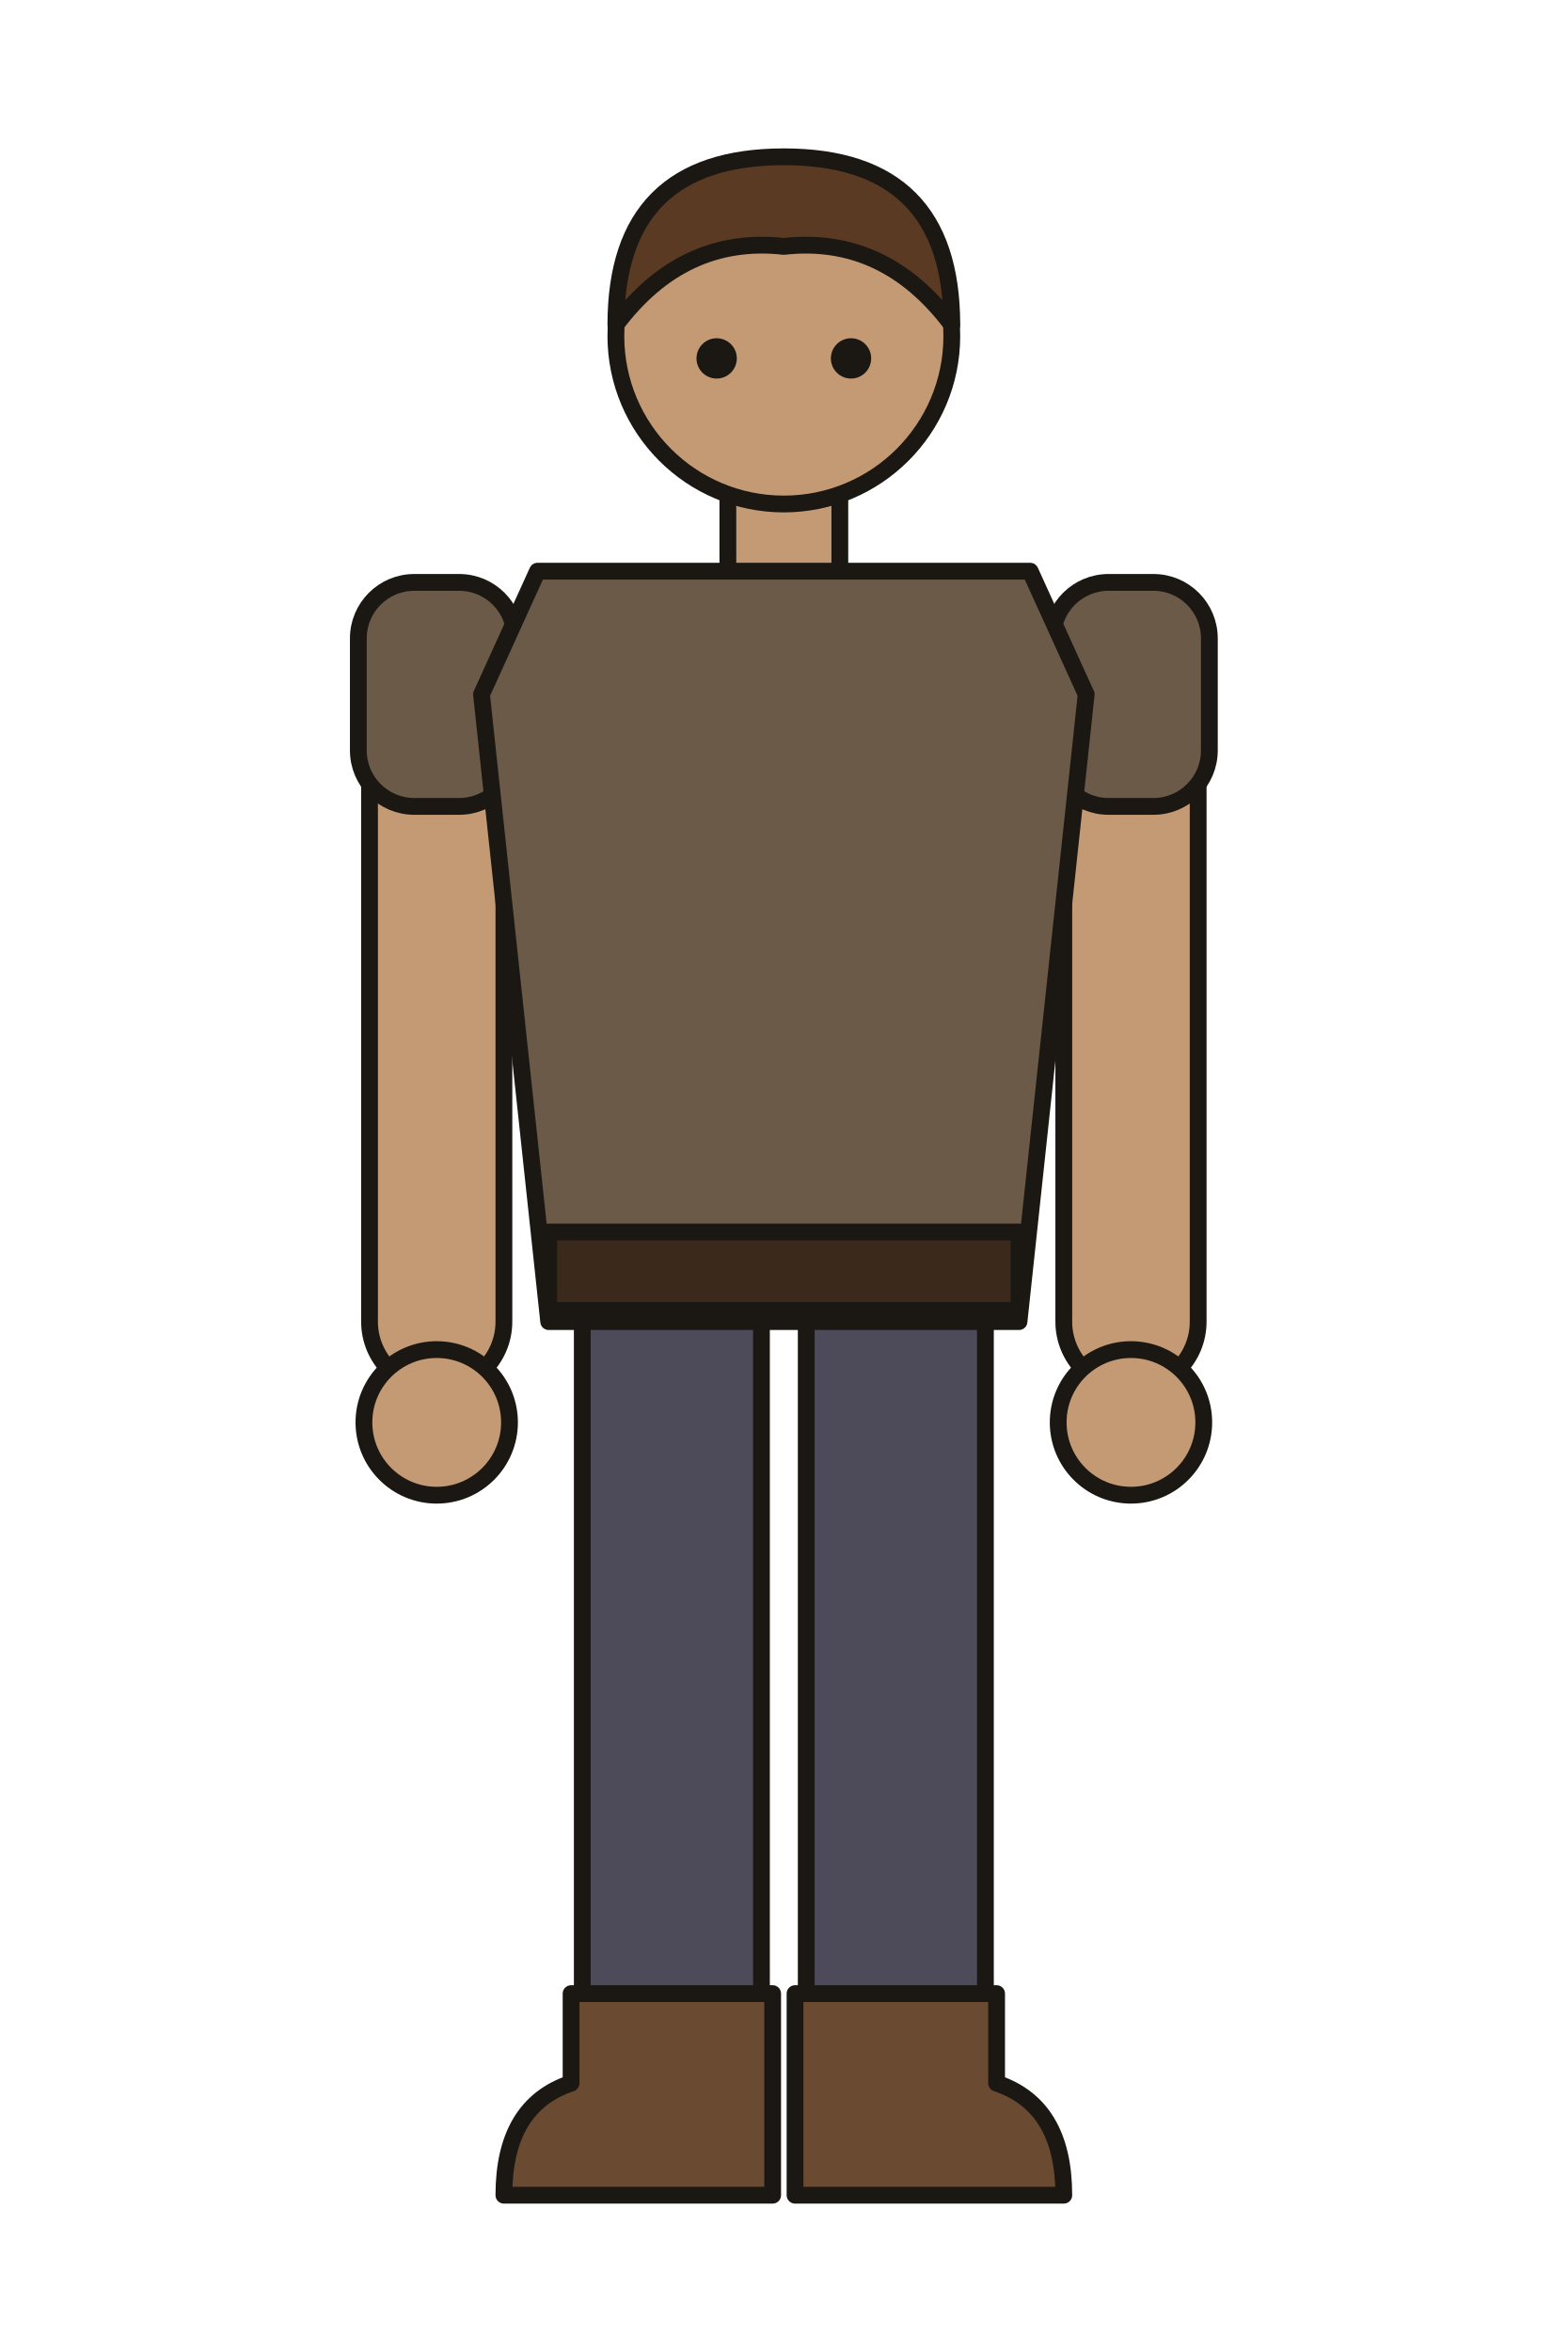
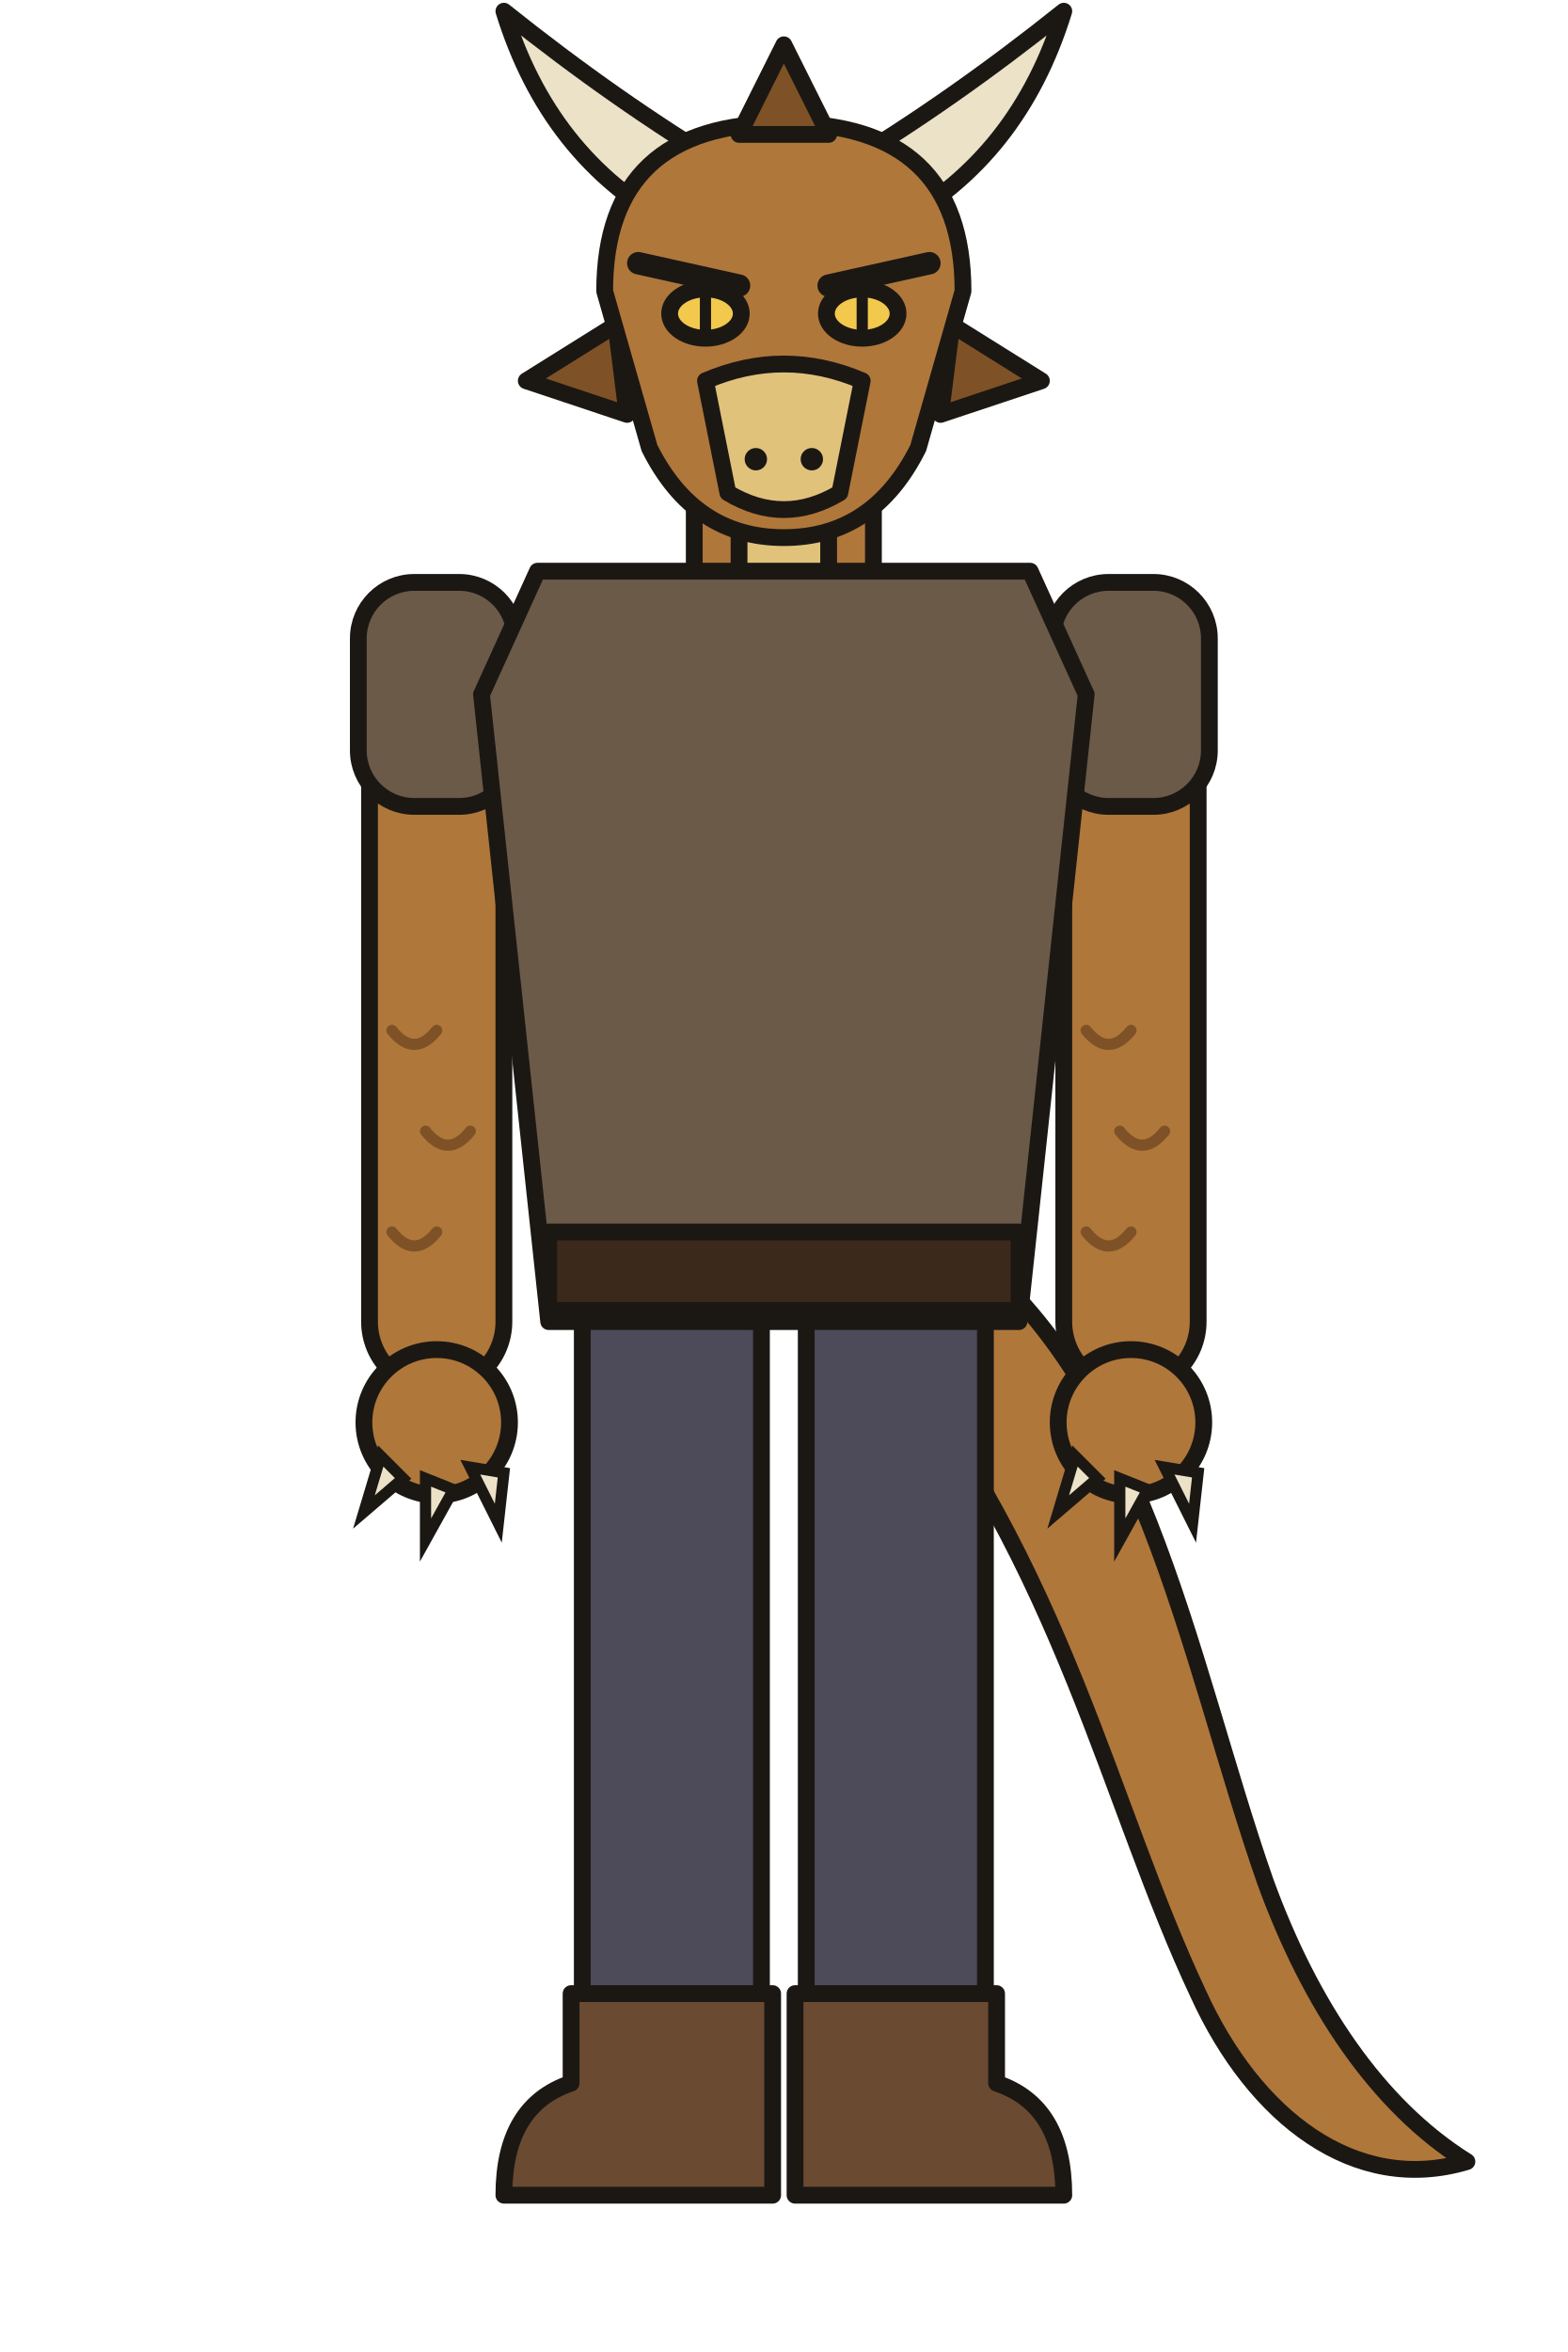
<svg xmlns="http://www.w3.org/2000/svg" width="280" height="420" viewBox="0 0 140 210">
  <g stroke="#1b1814" stroke-width="1.5" stroke-linejoin="round">
+     <path d="M84,110 C102,122 106,148 113,168 C117,179 123,188 131,193 C121,196 112,189 107,178 C99,161 95,140 79,120 Z" fill="#b0773a" />
+     <path d="M60,20 Q49,14 45,1 Q55,9 65,15 Z" fill="#ece2c8" />
+     <path d="M80,20 Q91,14 95,1 Q85,9 75,15 Z" fill="#ece2c8" />
    <rect x="52" y="114" width="16" height="72" rx="4" fill="#4d4a5a" />
    <rect x="72" y="114" width="16" height="72" rx="4" fill="#4d4a5a" />
    <path d="M51,178 H69 V196 H45 Q45,188 51,186 Z" fill="#6b4a32" />
    <path d="M89,178 H71 V196 H95 Q95,188 89,186 Z" fill="#6b4a32" />
-     <rect x="33" y="54" width="12" height="70" rx="6" fill="#c49a74" />
-     <rect x="95" y="54" width="12" height="70" rx="6" fill="#c49a74" />
-     <circle cx="39" cy="127" r="6.5" fill="#c49a74" />
-     <circle cx="101" cy="127" r="6.5" fill="#c49a74" />
+     <rect x="33" y="54" width="12" height="70" rx="6" fill="#b0773a" />
+     <rect x="95" y="54" width="12" height="70" rx="6" fill="#b0773a" />
+     <circle cx="39" cy="127" r="6.5" fill="#b0773a" />
+     <circle cx="101" cy="127" r="6.5" fill="#b0773a" />
    <rect x="32" y="52" width="14" height="20" rx="5" fill="#6b5a48" />
    <rect x="94" y="52" width="14" height="20" rx="5" fill="#6b5a48" />
-     <rect x="65" y="40" width="10" height="14" fill="#c49a74" />
+     <rect x="62" y="38" width="16" height="16" fill="#b0773a" />
+     <rect x="66" y="44" width="8" height="10" fill="#e0c27a" />
    <path d="M48,51 H92 L97,62 L91,118 H49 L43,62 Z" fill="#6b5a48" />
    <rect x="49" y="110" width="42" height="7" fill="#3b2a1c" />
-     <circle cx="70" cy="30" r="15" fill="#c49a74" />
-     <path d="M55,29 Q55,14 70,14 Q85,14 85,29 Q79,21 70,22 Q61,21 55,29 Z" fill="#5a3a22" />
+     <path d="M55,29 L47,34 L56,37 Z" fill="#7e5226" />
+     <path d="M85,29 L93,34 L84,37 Z" fill="#7e5226" />
+     <path d="M54,26 Q54,11 70,11 Q86,11 86,26 L82,40 Q78,48 70,48 Q62,48 58,40 Z" fill="#b0773a" />
+     <path d="M66,12 L70,4 L74,12 Z" fill="#7e5226" />
+     <path d="M63,34 Q70,31 77,34 L75,44 Q70,47 65,44 Z" fill="#e0c27a" />
+     <ellipse cx="63" cy="28" rx="3.2" ry="2.2" fill="#f2c94c" />
+     <ellipse cx="77" cy="28" rx="3.2" ry="2.2" fill="#f2c94c" />
  </g>
-   <circle cx="64" cy="32" r="1.8" fill="#1b1814" />
-   <circle cx="76" cy="32" r="1.8" fill="#1b1814" />
+   <path d="M57,23.5 L66,25.5 M83,23.5 L74,25.5" stroke="#1b1814" stroke-width="2" stroke-linecap="round" />
+   <rect x="62.5" y="26.2" width="1" height="3.6" fill="#1b1814" />
+   <rect x="76.5" y="26.2" width="1" height="3.6" fill="#1b1814" />
+   <circle cx="67.5" cy="41" r="1" fill="#1b1814" />
+   <circle cx="72.5" cy="41" r="1" fill="#1b1814" />
+   <path d="M35,92 q2,2.5 4,0 M38,101 q2,2.5 4,0 M35,110 q2,2.5 4,0" fill="none" stroke="#7e5226" stroke-width="1" stroke-linecap="round" />
+   <path d="M97,92 q2,2.5 4,0 M100,101 q2,2.5 4,0 M97,110 q2,2.5 4,0" fill="none" stroke="#7e5226" stroke-width="1" stroke-linecap="round" />
+   <path d="M34,130 l-1.5,5 l3.5,-3 Z M38,132 l0,5.5 l2.5,-4.5 Z M42,131 l2.5,5 l0.5,-4.5 Z" fill="#ece2c8" stroke="#1b1814" stroke-width="1" />
+   <path d="M96,130 l-1.5,5 l3.5,-3 Z M100,132 l0,5.5 l2.5,-4.5 Z M104,131 l2.5,5 l0.5,-4.5 Z" fill="#ece2c8" stroke="#1b1814" stroke-width="1" />
</svg>
